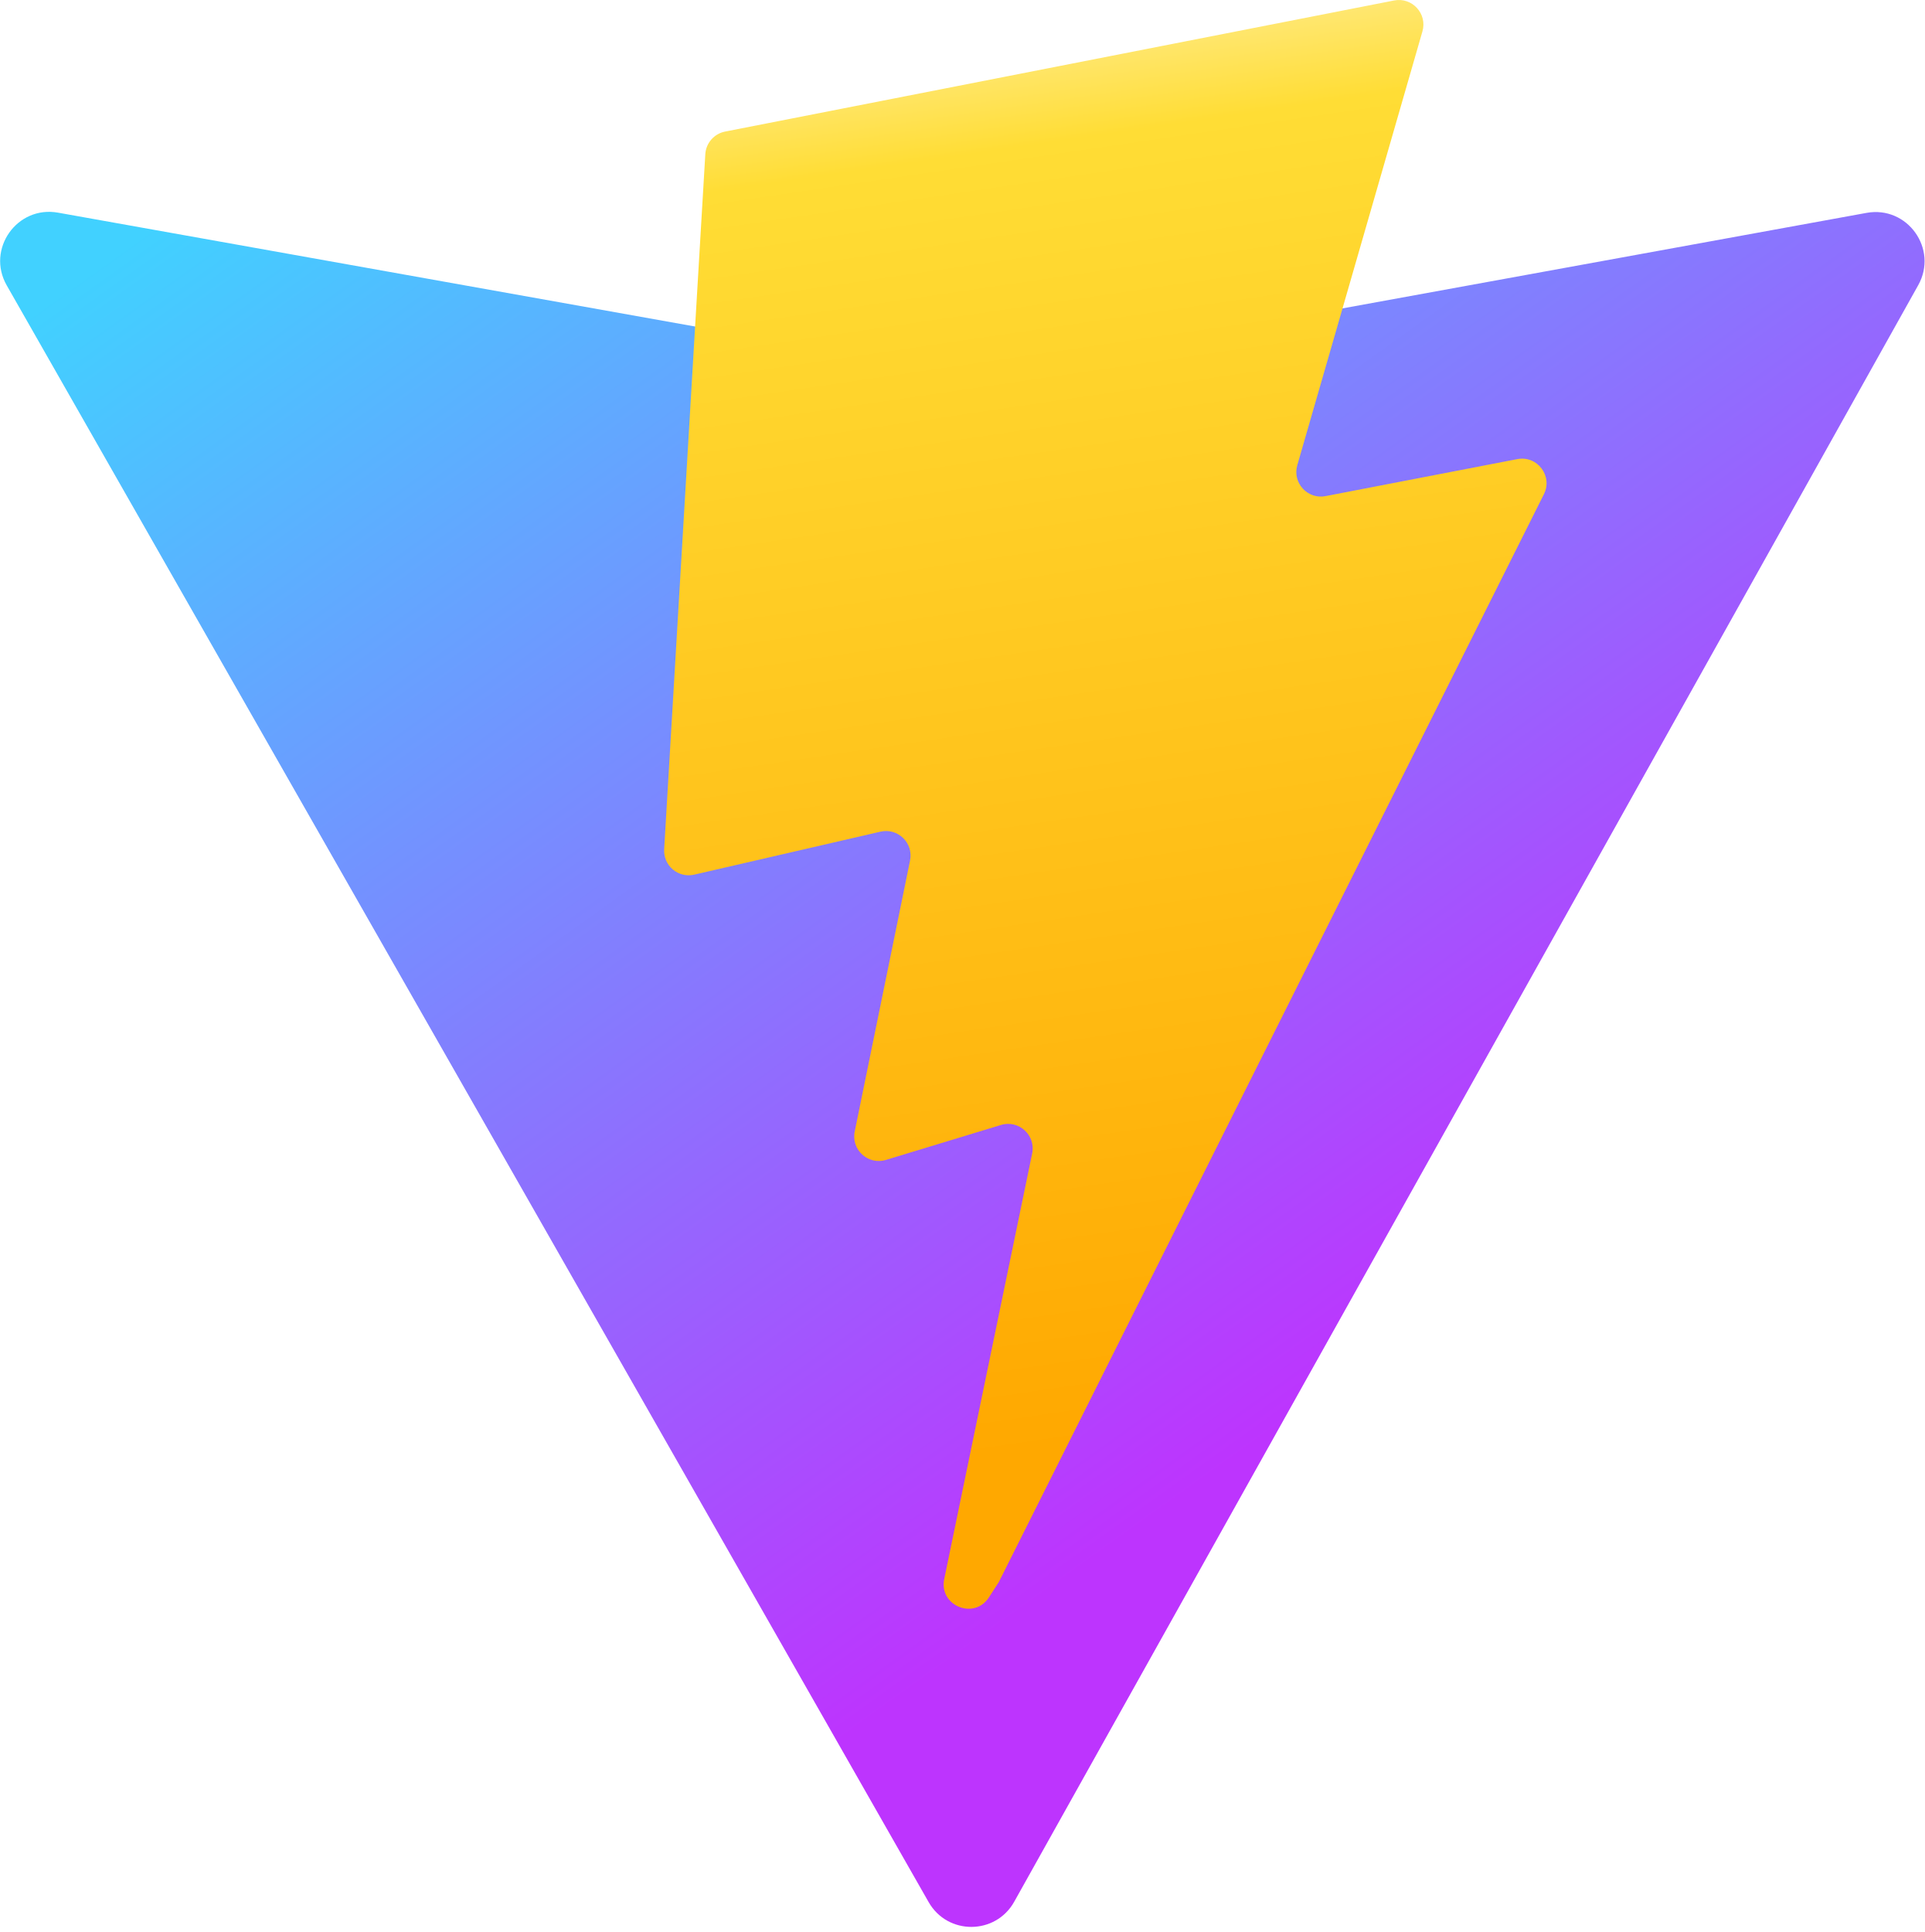
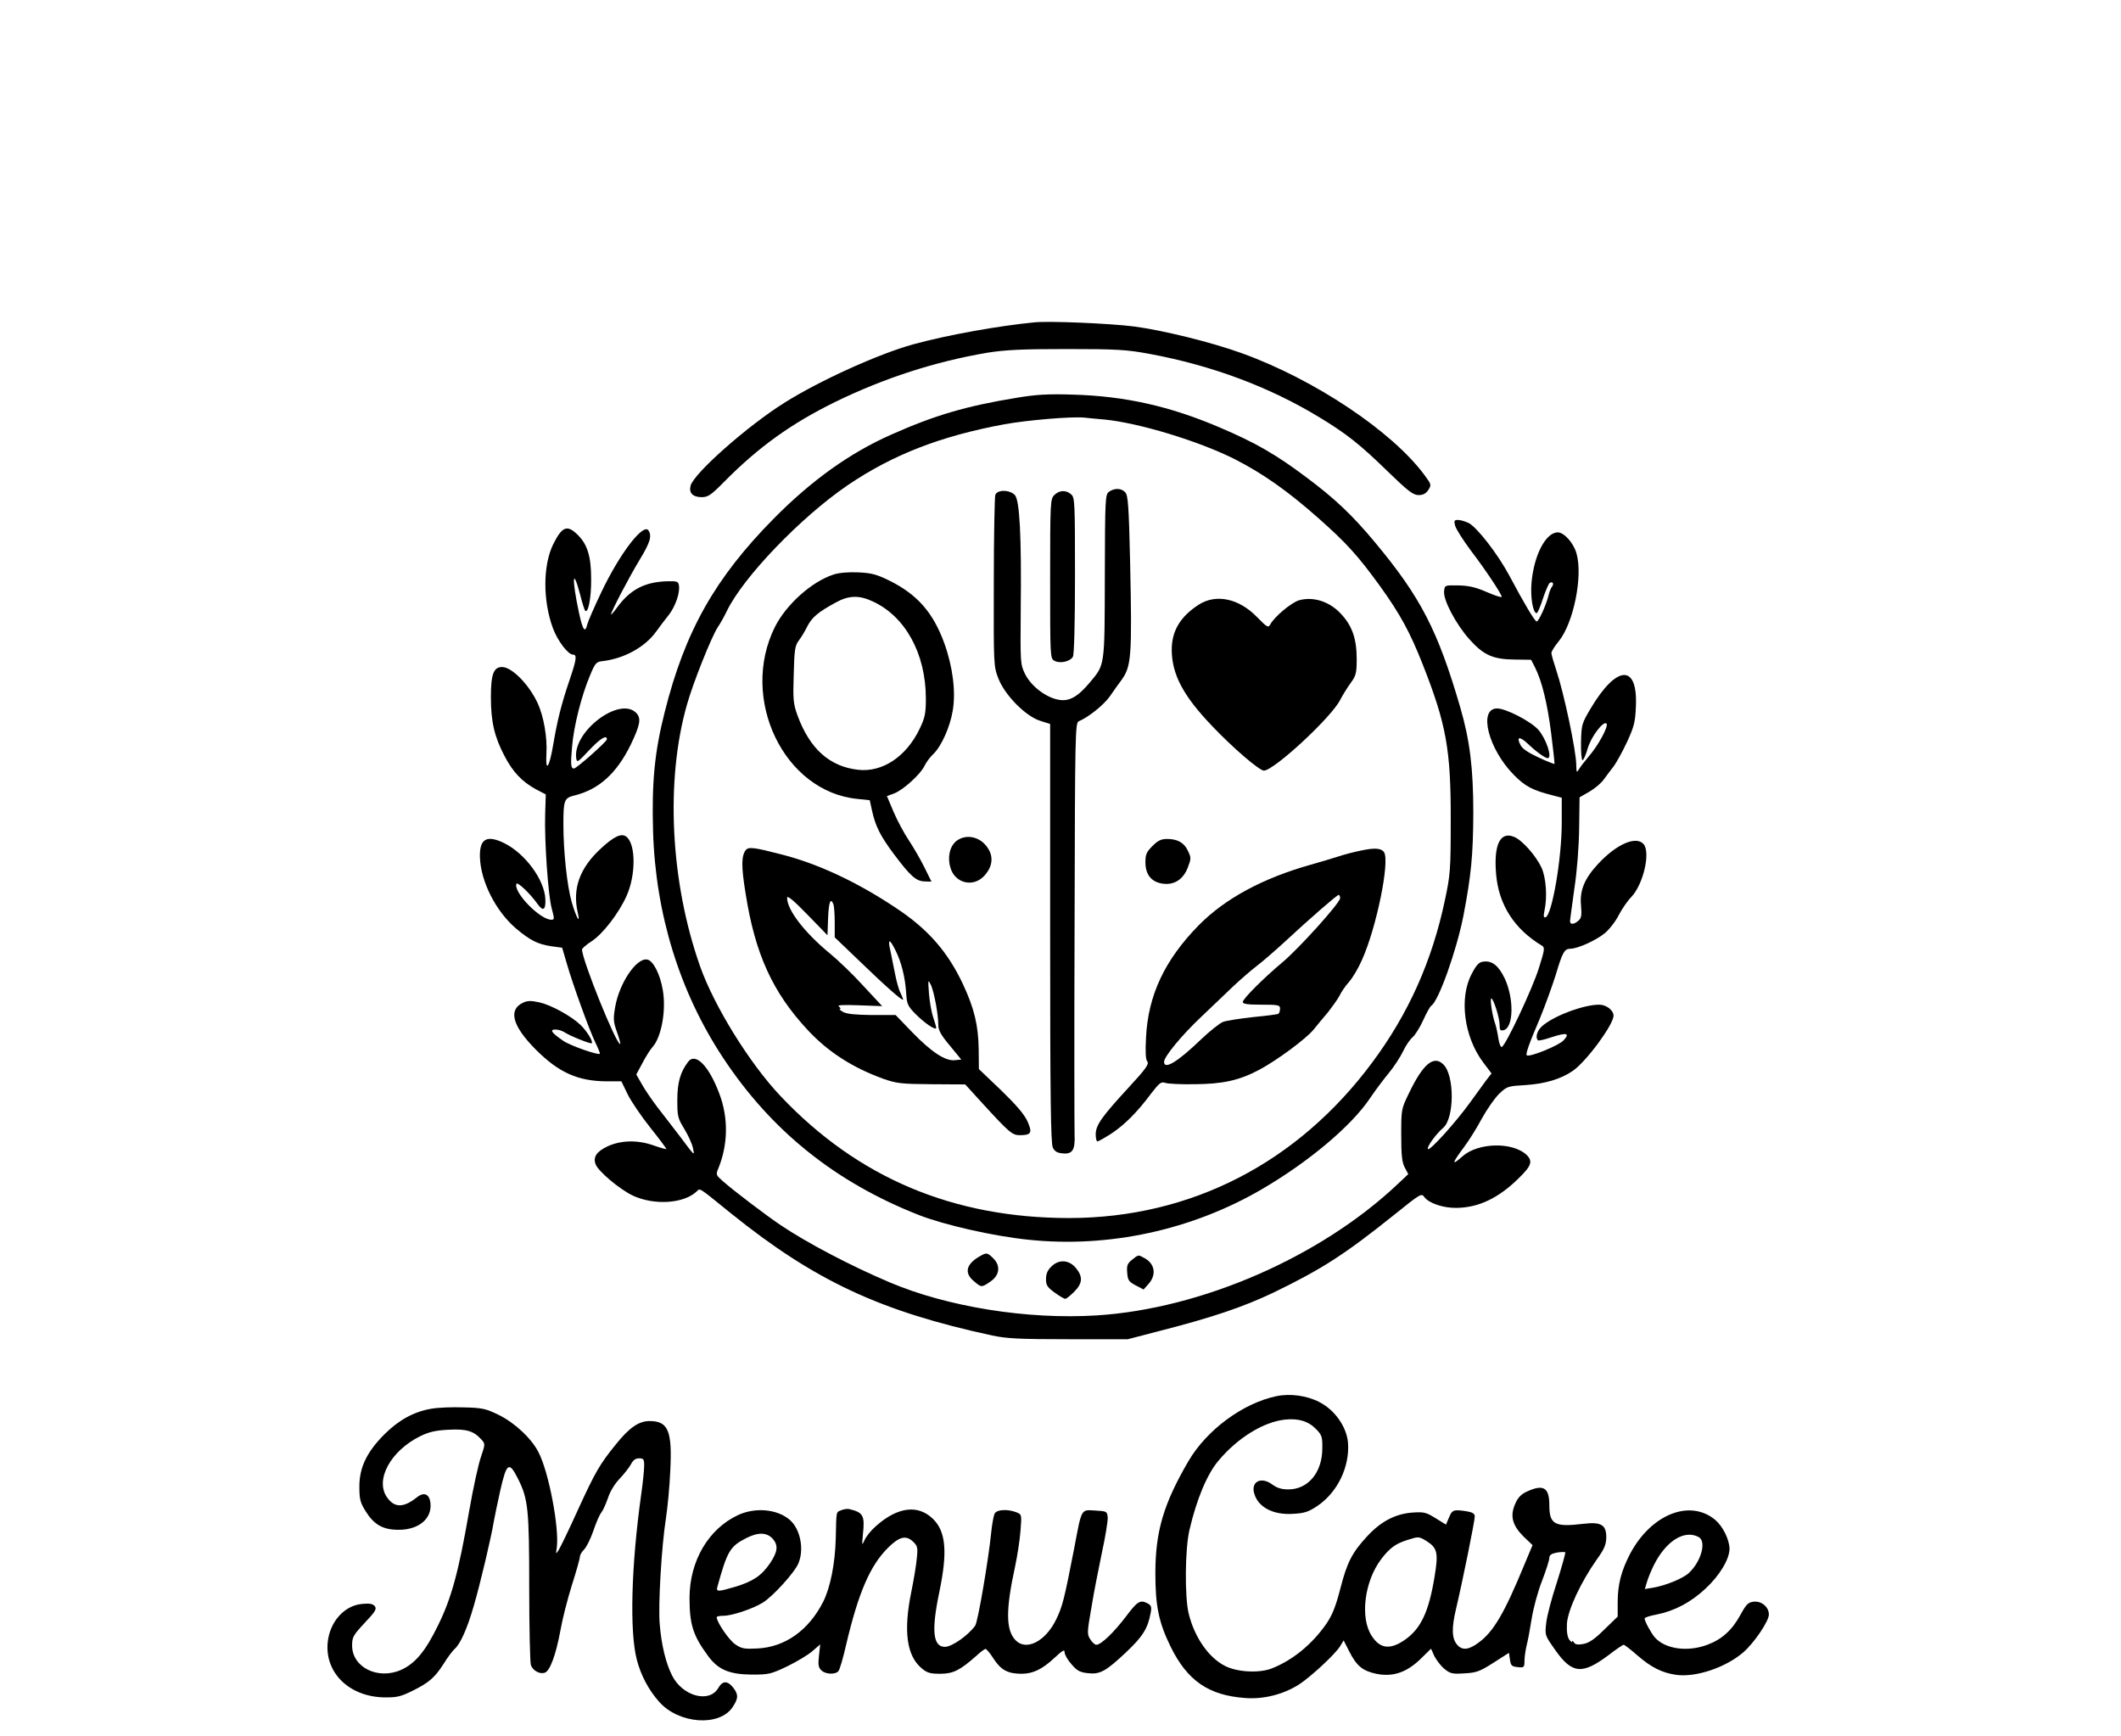
- <svg xmlns="http://www.w3.org/2000/svg" aria-hidden="true" role="img" class="iconify iconify--logos" width="31.88" height="32" preserveAspectRatio="xMidYMid meet" viewBox="0 0 256 257">
-   <defs>
-     <linearGradient id="IconifyId1813088fe1fbc01fb466" x1="-.828%" x2="57.636%" y1="7.652%" y2="78.411%">
-       <stop offset="0%" stop-color="#41D1FF" />
-       <stop offset="100%" stop-color="#BD34FE" />
-     </linearGradient>
-     <linearGradient id="IconifyId1813088fe1fbc01fb467" x1="43.376%" x2="50.316%" y1="2.242%" y2="89.03%">
-       <stop offset="0%" stop-color="#FFEA83" />
-       <stop offset="8.333%" stop-color="#FFDD35" />
-       <stop offset="100%" stop-color="#FFA800" />
-     </linearGradient>
-   </defs>
-   <path fill="url(#IconifyId1813088fe1fbc01fb466)" d="M255.153 37.938L134.897 252.976c-2.483 4.44-8.862 4.466-11.382.048L.875 37.958c-2.746-4.814 1.371-10.646 6.827-9.67l120.385 21.517a6.537 6.537 0 0 0 2.322-.004l117.867-21.483c5.438-.991 9.574 4.796 6.877 9.62Z" />
-   <path fill="url(#IconifyId1813088fe1fbc01fb467)" d="M185.432.063L96.44 17.501a3.268 3.268 0 0 0-2.634 3.014l-5.474 92.456a3.268 3.268 0 0 0 3.997 3.378l24.777-5.718c2.318-.535 4.413 1.507 3.936 3.838l-7.361 36.047c-.495 2.426 1.782 4.5 4.151 3.78l15.304-4.649c2.372-.72 4.652 1.36 4.15 3.788l-11.698 56.621c-.732 3.542 3.979 5.473 5.943 2.437l1.313-2.028l72.516-144.72c1.215-2.423-.88-5.186-3.54-4.672l-25.505 4.922c-2.396.462-4.435-1.77-3.759-4.114l16.646-57.705c.677-2.35-1.37-4.583-3.769-4.113Z" />
+ <svg xmlns="http://www.w3.org/2000/svg" version="1.0" width="1024pt" height="838pt" viewBox="0 0 1024 838" preserveAspectRatio="xMidYMid meet">
+   <g transform="translate(0,838) scale(0.1,-0.1)" fill="#000000" stroke="none">
+     <path d="M4995 6824 c-175 -17 -421 -61 -585 -106 -165 -45 -453 -175 -624 -283 -180 -113 -437 -341 -452 -400 -9 -35 11 -55 54 -55 30 0 45 10 107 73 168 170 326 283 540 388 237 115 479 193 730 236 89 14 164 18 385 18 243 0 289 -3 398 -23 303 -56 582 -160 826 -309 127 -77 195 -131 327 -260 98 -95 122 -113 148 -113 21 0 35 7 47 25 15 24 15 26 -19 72 -156 211 -532 462 -882 588 -143 52 -382 111 -520 129 -121 15 -405 27 -480 20z" />
+     <path d="M4910 6460 c-246 -40 -398 -85 -607 -178 -201 -89 -385 -221 -568 -406 -283 -287 -428 -543 -526 -934 -49 -193 -63 -341 -56 -577 12 -397 128 -773 337 -1090 232 -352 541 -601 945 -760 122 -48 363 -103 533 -120 385 -40 786 47 1124 244 226 132 432 305 522 439 25 37 66 92 91 122 25 30 56 78 69 105 13 28 34 58 46 68 12 10 35 47 51 82 16 35 33 66 39 70 35 21 122 266 155 433 38 198 47 293 48 497 0 218 -17 352 -63 510 -108 371 -191 532 -411 796 -108 130 -194 212 -331 314 -146 110 -248 169 -423 243 -237 101 -454 150 -705 157 -122 4 -180 0 -270 -15z m420 -105 c168 -16 460 -105 632 -192 135 -69 255 -153 405 -286 134 -119 188 -178 296 -327 97 -135 144 -221 206 -378 113 -287 136 -410 135 -752 0 -239 -2 -263 -28 -385 -62 -294 -176 -549 -351 -784 -361 -486 -876 -750 -1462 -751 -560 0 -1020 193 -1394 588 -150 158 -321 435 -389 627 -144 408 -168 899 -63 1265 30 106 117 323 147 370 13 19 33 55 45 80 79 164 358 454 584 608 217 147 448 237 757 294 111 20 323 38 385 32 17 -2 59 -6 95 -9z" />
+     <path d="M5354 6006 c-18 -14 -19 -31 -20 -408 -1 -438 1 -425 -72 -512 -51 -61 -88 -86 -130 -86 -64 0 -151 60 -184 128 -22 46 -22 54 -20 307 4 358 -5 532 -29 556 -26 26 -86 26 -94 -1 -3 -11 -7 -201 -7 -422 -1 -398 -1 -404 22 -463 31 -81 133 -184 203 -205 l47 -15 0 -1010 c0 -794 3 -1015 13 -1035 9 -19 22 -26 49 -28 46 -4 59 17 56 90 -1 29 -2 489 0 1021 2 912 3 968 20 975 46 19 120 78 150 120 18 26 43 62 57 80 47 66 51 111 41 572 -6 267 -10 318 -23 333 -19 21 -52 22 -79 3z" />
+     <path d="M5090 5990 c-19 -19 -20 -33 -20 -405 0 -378 0 -384 21 -395 27 -15 77 -3 89 20 6 11 10 165 10 393 0 350 -1 375 -18 390 -25 23 -58 21 -82 -3z" />
+     <path d="M4023 5606 c-104 -34 -226 -143 -281 -251 -174 -347 43 -799 400 -832 l57 -6 11 -50 c16 -74 40 -123 107 -212 79 -105 106 -129 147 -130 l33 -1 -34 69 c-19 38 -53 97 -75 130 -23 34 -56 96 -74 138 l-32 76 33 12 c44 16 128 92 148 133 9 19 28 44 43 58 38 36 81 130 94 211 15 90 0 210 -41 324 -54 148 -130 235 -265 302 -63 31 -87 37 -152 40 -47 2 -93 -2 -119 -11z m192 -130 c157 -73 254 -252 255 -466 0 -73 -4 -94 -29 -146 -64 -136 -181 -214 -299 -200 -138 16 -233 102 -292 263 -20 56 -22 76 -18 197 3 118 6 139 24 163 12 16 31 47 42 70 23 44 52 68 136 114 63 35 114 37 181 5z" />
+     <path d="M5789 5462 c-91 -58 -133 -129 -132 -222 2 -118 56 -220 197 -367 99 -104 226 -213 248 -213 48 0 326 257 368 341 12 23 35 60 51 82 26 36 29 48 29 116 0 100 -23 163 -80 222 -55 57 -132 80 -199 61 -38 -12 -118 -79 -138 -116 -10 -18 -15 -15 -65 36 -87 89 -196 112 -279 60z" />
+     <path d="M4617 4320 c-32 -26 -44 -79 -28 -130 22 -74 109 -95 162 -39 39 42 47 89 20 132 -35 58 -106 74 -154 37z" />
+     <path d="M5564 4296 c-29 -29 -34 -41 -34 -79 0 -60 30 -96 85 -103 55 -7 98 21 120 79 16 42 16 47 0 80 -18 39 -50 57 -101 57 -28 0 -44 -8 -70 -34z" />
+     <path d="M3601 4277 c-22 -28 -23 -78 -1 -212 46 -292 131 -477 301 -659 98 -105 217 -181 364 -234 63 -22 86 -25 232 -26 l163 -1 82 -90 c130 -142 145 -155 181 -155 56 0 62 11 38 66 -16 35 -53 78 -128 151 l-107 102 -1 98 c-2 115 -22 196 -75 310 -74 158 -169 267 -323 369 -187 125 -375 213 -549 258 -135 35 -163 39 -177 23z m397 -329 c3 77 12 102 26 66 3 -9 6 -48 6 -87 l0 -72 118 -113 c126 -122 212 -198 212 -187 0 3 -6 18 -13 33 -8 15 -19 56 -26 92 -7 36 -17 85 -22 109 -14 60 -5 62 24 4 29 -58 47 -130 52 -208 3 -52 8 -62 44 -99 44 -45 101 -83 101 -68 0 5 -7 29 -15 52 -8 24 -17 75 -20 114 -5 68 -5 70 10 40 15 -35 35 -139 35 -192 0 -25 13 -49 56 -100 l55 -67 -31 -3 c-46 -5 -113 39 -206 135 l-80 83 -115 0 c-80 1 -121 5 -139 15 -14 8 -20 15 -15 15 6 0 3 5 -5 11 -11 7 17 9 97 6 l112 -4 -91 98 c-50 55 -122 124 -160 155 -123 101 -208 211 -208 270 0 13 29 -10 98 -81 l97 -100 3 83z" />
+     <path d="M6571 4274 c-35 -7 -85 -20 -111 -29 -27 -9 -86 -26 -131 -39 -232 -65 -415 -164 -542 -293 -164 -167 -244 -338 -254 -540 -4 -72 -2 -107 6 -117 10 -12 -6 -35 -92 -128 -128 -139 -157 -180 -157 -224 0 -19 4 -34 8 -34 5 0 35 17 68 38 63 42 124 102 193 195 37 48 47 56 65 50 11 -5 75 -8 141 -7 139 1 217 18 315 70 83 44 227 150 263 195 15 19 46 56 68 82 21 27 47 63 56 80 8 18 29 48 46 67 17 19 45 66 62 105 70 154 136 477 107 521 -13 20 -46 22 -111 8z m-101 -230 c0 -22 -197 -241 -278 -309 -92 -77 -192 -177 -192 -192 0 -10 24 -13 90 -13 82 0 90 -2 90 -19 0 -11 -4 -22 -8 -25 -5 -3 -60 -10 -123 -16 -63 -7 -127 -17 -144 -23 -16 -6 -65 -45 -107 -85 -112 -108 -178 -148 -178 -108 0 25 85 128 177 215 48 46 117 111 153 146 36 34 88 79 115 100 28 21 88 73 135 116 126 117 254 228 263 229 4 0 7 -7 7 -16z" />
+     <path d="M7025 5843 c4 -16 37 -68 74 -118 74 -97 151 -213 151 -226 0 -5 -33 6 -72 23 -55 24 -89 31 -138 32 -65 1 -65 1 -68 -28 -5 -42 57 -159 122 -232 69 -77 114 -97 220 -98 l78 -1 18 -35 c34 -66 61 -177 79 -321 10 -79 17 -145 16 -147 -1 -1 -36 12 -76 31 -50 23 -79 42 -88 60 -22 42 -4 44 37 5 40 -38 82 -68 94 -68 24 0 -7 94 -45 137 -35 40 -156 103 -199 103 -92 0 -43 -195 80 -320 56 -57 91 -75 190 -100 l42 -11 0 -121 c0 -173 -47 -445 -78 -456 -10 -3 -11 5 -5 34 14 66 7 156 -14 204 -26 57 -93 134 -133 150 -67 28 -99 -37 -87 -179 12 -148 88 -266 221 -346 15 -9 14 -19 -15 -110 -29 -94 -157 -367 -178 -379 -5 -4 -13 15 -17 41 -4 27 -11 59 -16 73 -13 35 -26 120 -18 120 10 0 40 -93 40 -127 0 -26 3 -30 20 -26 48 13 50 154 4 251 -29 60 -60 85 -101 80 -22 -2 -34 -14 -57 -58 -63 -116 -38 -306 55 -429 l40 -53 -25 -32 c-13 -18 -49 -67 -80 -110 -68 -94 -193 -233 -202 -223 -8 8 39 73 73 102 55 46 56 252 2 306 -47 47 -99 3 -167 -139 -37 -76 -37 -78 -37 -202 0 -98 4 -132 17 -156 l17 -32 -52 -49 c-372 -351 -946 -601 -1452 -633 -334 -21 -721 41 -1001 160 -184 78 -398 190 -524 275 -69 46 -232 170 -279 212 -35 31 -36 32 -22 65 46 114 48 242 4 358 -50 134 -115 201 -151 154 -37 -49 -52 -99 -52 -184 0 -79 2 -88 34 -140 18 -30 37 -71 41 -90 9 -42 12 -45 -63 55 -34 44 -82 107 -108 140 -25 33 -59 82 -74 109 l-28 49 30 56 c16 31 38 65 48 76 43 47 67 177 50 275 -13 78 -47 144 -76 148 -52 8 -134 -114 -154 -229 -10 -58 -9 -72 9 -122 11 -31 18 -57 15 -57 -20 0 -183 404 -184 456 0 6 21 24 46 40 53 34 131 134 169 219 45 100 45 248 0 285 -24 20 -60 3 -124 -56 -102 -94 -138 -193 -112 -308 15 -64 -7 -26 -29 50 -22 76 -40 243 -40 374 0 118 4 128 54 140 117 29 203 106 271 245 46 96 52 128 26 154 -81 81 -307 -92 -289 -219 3 -23 7 -21 62 38 54 57 86 77 86 53 0 -11 -147 -141 -159 -141 -15 0 -17 19 -9 106 8 98 45 245 86 342 24 59 31 67 57 70 105 11 208 67 262 142 18 25 46 62 63 83 31 41 53 104 48 140 -3 20 -9 22 -56 21 -109 -3 -180 -40 -243 -127 -16 -22 -29 -37 -29 -33 0 13 89 183 139 265 50 83 59 113 42 140 -24 38 -137 -108 -226 -294 -34 -71 -65 -142 -69 -157 -11 -47 -22 -32 -41 55 -35 164 -31 226 6 86 10 -40 21 -74 24 -77 15 -15 30 64 29 153 0 112 -19 171 -70 218 -47 44 -71 34 -113 -50 -50 -101 -51 -273 -1 -407 23 -61 73 -126 96 -126 21 0 17 -25 -16 -122 -40 -118 -59 -194 -79 -312 -19 -113 -38 -139 -33 -45 5 78 -13 181 -42 244 -42 91 -125 175 -172 175 -41 0 -54 -35 -54 -145 0 -119 17 -192 66 -285 40 -77 84 -123 151 -160 l48 -25 -3 -95 c-4 -126 14 -392 32 -457 13 -48 13 -53 -2 -53 -55 0 -183 132 -169 173 4 13 67 -47 103 -98 26 -36 39 -28 37 24 -4 93 -96 219 -197 270 -85 42 -121 23 -119 -65 3 -118 76 -262 174 -346 69 -58 105 -76 171 -86 l52 -7 22 -75 c29 -101 107 -317 138 -382 14 -29 24 -53 22 -55 -8 -8 -142 39 -176 62 -58 40 -68 55 -38 55 13 0 32 -6 43 -13 27 -18 127 -58 132 -53 8 8 -25 60 -54 88 -46 44 -142 96 -198 109 -42 9 -58 9 -81 -2 -71 -34 -50 -112 61 -224 112 -113 206 -155 347 -155 l68 0 30 -62 c17 -35 67 -108 110 -162 44 -55 78 -101 77 -103 -2 -1 -29 6 -60 17 -78 28 -159 26 -224 -4 -52 -25 -70 -50 -58 -85 10 -33 117 -123 181 -153 101 -47 243 -39 306 19 20 18 3 28 169 -106 403 -324 718 -471 1259 -588 71 -15 131 -18 370 -18 l285 0 146 38 c259 66 410 117 557 187 235 114 344 184 586 378 122 98 129 103 142 84 21 -30 92 -54 155 -53 107 1 203 47 299 141 65 63 72 85 38 117 -69 61 -231 57 -306 -8 -56 -50 -54 -37 8 46 21 28 59 88 84 135 26 47 64 101 85 121 37 35 42 36 127 41 93 6 171 29 228 69 66 46 196 223 196 266 0 26 -35 53 -69 53 -71 0 -203 -47 -268 -97 -30 -22 -43 -59 -28 -75 3 -3 31 3 63 14 76 25 93 21 61 -14 -22 -25 -167 -84 -178 -72 -6 6 10 53 64 179 25 61 59 155 76 209 32 108 42 126 70 126 36 0 126 41 168 76 23 20 53 59 67 88 15 28 41 67 60 86 57 60 93 212 60 254 -35 43 -130 3 -221 -95 -65 -70 -89 -127 -82 -200 4 -47 2 -61 -12 -73 -21 -19 -41 -21 -41 -3 0 7 10 78 21 158 13 86 22 203 23 292 l2 148 47 27 c26 15 57 41 69 58 13 18 35 47 49 65 14 19 43 72 65 119 34 74 39 96 42 171 9 205 -93 200 -219 -12 -42 -71 -44 -77 -46 -161 -1 -49 3 -88 7 -88 5 0 16 25 25 56 16 57 76 136 91 121 12 -11 -41 -108 -86 -159 -20 -24 -42 -52 -48 -63 -10 -17 -11 -14 -12 22 0 68 -60 349 -96 456 -13 39 -24 77 -24 85 0 7 16 33 36 57 71 88 117 314 85 424 -14 50 -60 101 -90 101 -58 0 -115 -109 -127 -243 -6 -71 7 -147 25 -147 4 0 18 32 30 70 13 39 28 73 33 76 14 9 22 -4 11 -18 -6 -7 -13 -26 -17 -43 -11 -45 -47 -125 -57 -125 -9 0 -59 84 -133 223 -56 104 -154 230 -195 252 -17 8 -40 15 -52 15 -18 0 -20 -4 -14 -27z" />
+     <path d="M4735 2318 c-70 -38 -82 -82 -34 -122 37 -32 38 -32 80 -3 45 30 51 76 15 112 -28 28 -33 29 -61 13z" />
+     <path d="M5466 2299 c-23 -18 -27 -28 -24 -63 3 -36 7 -43 41 -61 l38 -20 25 28 c39 45 29 98 -23 125 -28 15 -26 16 -57 -9z" />
+     <path d="M5075 2265 c-17 -16 -25 -35 -25 -59 0 -30 6 -40 42 -66 22 -16 45 -30 51 -30 5 0 24 15 43 34 41 41 43 73 8 115 -33 40 -83 43 -119 6z" />
+     <path d="M6162 1640 c-162 -34 -336 -163 -424 -313 -121 -207 -160 -341 -160 -542 0 -157 16 -237 74 -355 81 -164 183 -234 359 -247 89 -7 184 17 260 65 56 36 176 147 199 185 l17 28 27 -53 c36 -71 65 -94 130 -108 83 -17 151 7 223 80 l42 41 16 -36 c10 -19 31 -47 48 -61 28 -23 38 -26 97 -22 58 3 74 9 140 51 l75 48 5 -33 c4 -29 9 -33 38 -36 30 -3 32 -1 32 30 0 18 5 51 10 73 6 22 17 81 25 132 8 50 30 132 50 182 19 50 35 99 35 110 0 14 10 21 36 26 20 3 38 4 41 1 2 -2 -16 -67 -40 -143 -25 -76 -49 -165 -52 -198 -7 -60 -6 -60 44 -131 81 -115 130 -119 257 -24 36 28 69 50 73 50 4 0 34 -23 67 -52 66 -57 117 -83 185 -93 95 -14 241 35 326 109 52 45 123 150 123 182 0 36 -35 66 -73 62 -27 -3 -36 -12 -64 -63 -41 -75 -90 -119 -160 -145 -96 -36 -204 -21 -254 36 -18 21 -49 78 -49 91 0 5 26 13 58 19 86 17 166 59 237 126 68 63 115 142 115 192 -1 44 -32 107 -68 138 -122 103 -309 29 -411 -161 -43 -82 -61 -149 -61 -236 l0 -69 -64 -62 c-46 -46 -74 -65 -101 -70 -27 -5 -40 -3 -46 7 -5 8 -9 10 -9 4 0 -5 -6 0 -14 10 -9 13 -13 40 -11 77 4 65 67 200 143 308 38 53 46 72 47 109 0 60 -25 75 -110 65 -140 -17 -165 -3 -165 91 0 83 -28 101 -105 66 -30 -13 -46 -29 -59 -59 -27 -59 -15 -105 39 -159 l44 -42 -39 -93 c-97 -236 -150 -326 -222 -378 -47 -35 -78 -38 -102 -11 -27 30 -29 80 -6 176 31 131 90 422 90 444 0 14 -10 20 -37 25 -65 10 -72 8 -87 -29 l-15 -35 -50 31 c-47 29 -56 31 -115 27 -82 -7 -151 -44 -217 -116 -72 -78 -96 -126 -128 -251 -22 -85 -38 -126 -67 -169 -70 -101 -165 -178 -266 -217 -61 -23 -166 -17 -224 13 -79 40 -147 138 -175 252 -20 80 -18 316 4 406 35 149 85 268 140 333 93 111 218 187 321 198 66 7 114 -8 152 -48 26 -27 29 -37 28 -93 -1 -115 -69 -196 -164 -196 -33 0 -55 7 -78 24 -54 40 -105 13 -86 -46 19 -64 91 -102 185 -96 57 3 75 9 119 38 98 66 157 190 148 306 -7 77 -64 158 -139 196 -60 31 -141 42 -207 28z m2039 -680 c39 -21 12 -119 -48 -174 -28 -26 -113 -61 -175 -71 l-37 -6 10 33 c5 18 20 55 34 83 58 116 147 172 216 135z m-1316 -18 c55 -34 60 -58 41 -173 -28 -172 -67 -253 -146 -307 -70 -47 -117 -41 -157 20 -58 87 -36 264 45 371 42 55 70 75 127 93 53 17 55 17 90 -4z" />
+     <path d="M2080 1579 c-82 -14 -156 -55 -224 -123 -85 -85 -121 -160 -121 -252 0 -61 4 -77 30 -119 41 -66 84 -90 160 -90 98 0 162 55 153 130 -5 43 -31 54 -65 27 -64 -51 -108 -52 -144 -1 -60 84 16 225 160 296 41 20 73 28 136 31 87 5 122 -6 159 -47 19 -21 19 -22 -2 -84 -12 -34 -38 -152 -57 -262 -51 -293 -85 -420 -151 -553 -60 -123 -109 -182 -177 -213 -112 -50 -237 12 -237 117 0 41 5 50 61 110 52 55 59 67 48 81 -10 11 -26 14 -62 10 -85 -8 -155 -86 -165 -186 -14 -147 105 -262 273 -265 60 -1 80 4 135 31 81 40 109 64 153 133 19 31 43 62 52 70 27 23 61 98 93 210 31 106 84 331 96 405 4 22 18 91 32 153 30 131 42 139 85 53 49 -97 54 -147 54 -526 0 -192 4 -360 8 -373 10 -27 42 -45 67 -37 25 8 54 86 76 206 9 52 34 150 55 217 22 68 39 130 39 138 0 8 9 23 20 34 12 12 32 53 45 91 13 39 30 78 38 87 8 10 22 41 32 70 10 31 32 68 56 93 22 23 46 54 55 70 10 20 22 29 39 29 22 0 25 -4 25 -35 0 -19 -6 -81 -14 -137 -49 -348 -57 -668 -21 -802 19 -73 57 -145 107 -201 94 -107 291 -122 355 -26 28 42 29 61 2 95 -27 34 -51 33 -72 -4 -44 -73 -172 -38 -222 61 -30 59 -52 148 -60 249 -8 90 9 377 30 510 8 52 18 156 21 230 10 193 -10 240 -100 240 -52 0 -98 -32 -163 -113 -78 -96 -99 -133 -183 -316 -43 -95 -85 -182 -93 -194 -14 -21 -14 -21 -9 11 13 93 -38 365 -88 461 -33 66 -115 143 -193 181 -62 30 -78 34 -170 36 -56 2 -127 -1 -157 -7z" />
+     <path d="M4063 1090 c-27 -11 -25 1 -28 -135 -3 -123 -26 -237 -60 -306 -70 -139 -185 -221 -320 -227 -60 -3 -75 -1 -105 20 -30 20 -89 106 -90 131 0 4 15 7 33 7 41 0 140 33 189 63 48 29 155 146 173 191 28 67 9 164 -41 208 -60 53 -167 63 -251 24 -143 -67 -233 -221 -234 -398 0 -129 16 -182 88 -280 49 -68 103 -91 213 -92 81 0 91 2 171 40 47 23 102 56 122 74 l37 32 -6 -54 c-5 -43 -3 -58 11 -71 19 -20 68 -22 83 -4 6 7 23 64 37 127 59 250 115 381 201 467 55 55 87 63 121 32 23 -22 25 -29 19 -84 -3 -33 -15 -104 -26 -158 -39 -191 -23 -309 49 -370 27 -23 42 -27 90 -27 63 0 96 17 174 86 20 19 41 34 45 34 5 0 23 -22 40 -49 35 -53 68 -71 134 -71 55 0 100 22 158 76 41 38 50 43 50 27 0 -11 15 -37 33 -57 26 -31 41 -39 78 -43 60 -7 87 8 187 102 79 75 103 113 117 187 6 30 3 38 -13 47 -37 20 -50 12 -107 -64 -58 -76 -119 -135 -142 -135 -7 0 -20 11 -29 26 -16 24 -16 33 5 152 11 70 35 190 51 267 17 77 29 154 28 170 -3 29 -5 30 -61 33 -69 4 -64 13 -101 -183 -48 -246 -56 -279 -87 -343 -52 -107 -146 -154 -197 -99 -46 49 -47 146 -1 356 11 52 23 130 26 173 6 77 6 77 -21 88 -43 16 -94 13 -104 -7 -5 -10 -12 -49 -16 -86 -13 -133 -65 -438 -78 -455 -34 -47 -112 -102 -146 -102 -58 0 -66 78 -27 265 40 191 32 290 -29 351 -73 73 -173 60 -278 -34 -23 -20 -47 -50 -54 -67 -13 -28 -13 -26 -8 27 10 92 2 107 -66 123 -8 2 -25 0 -37 -5z m-330 -141 c25 -31 21 -61 -15 -115 -41 -60 -82 -88 -168 -114 -82 -24 -93 -25 -87 -2 48 174 61 197 140 237 59 30 101 28 130 -6z" />
+   </g>
</svg>
